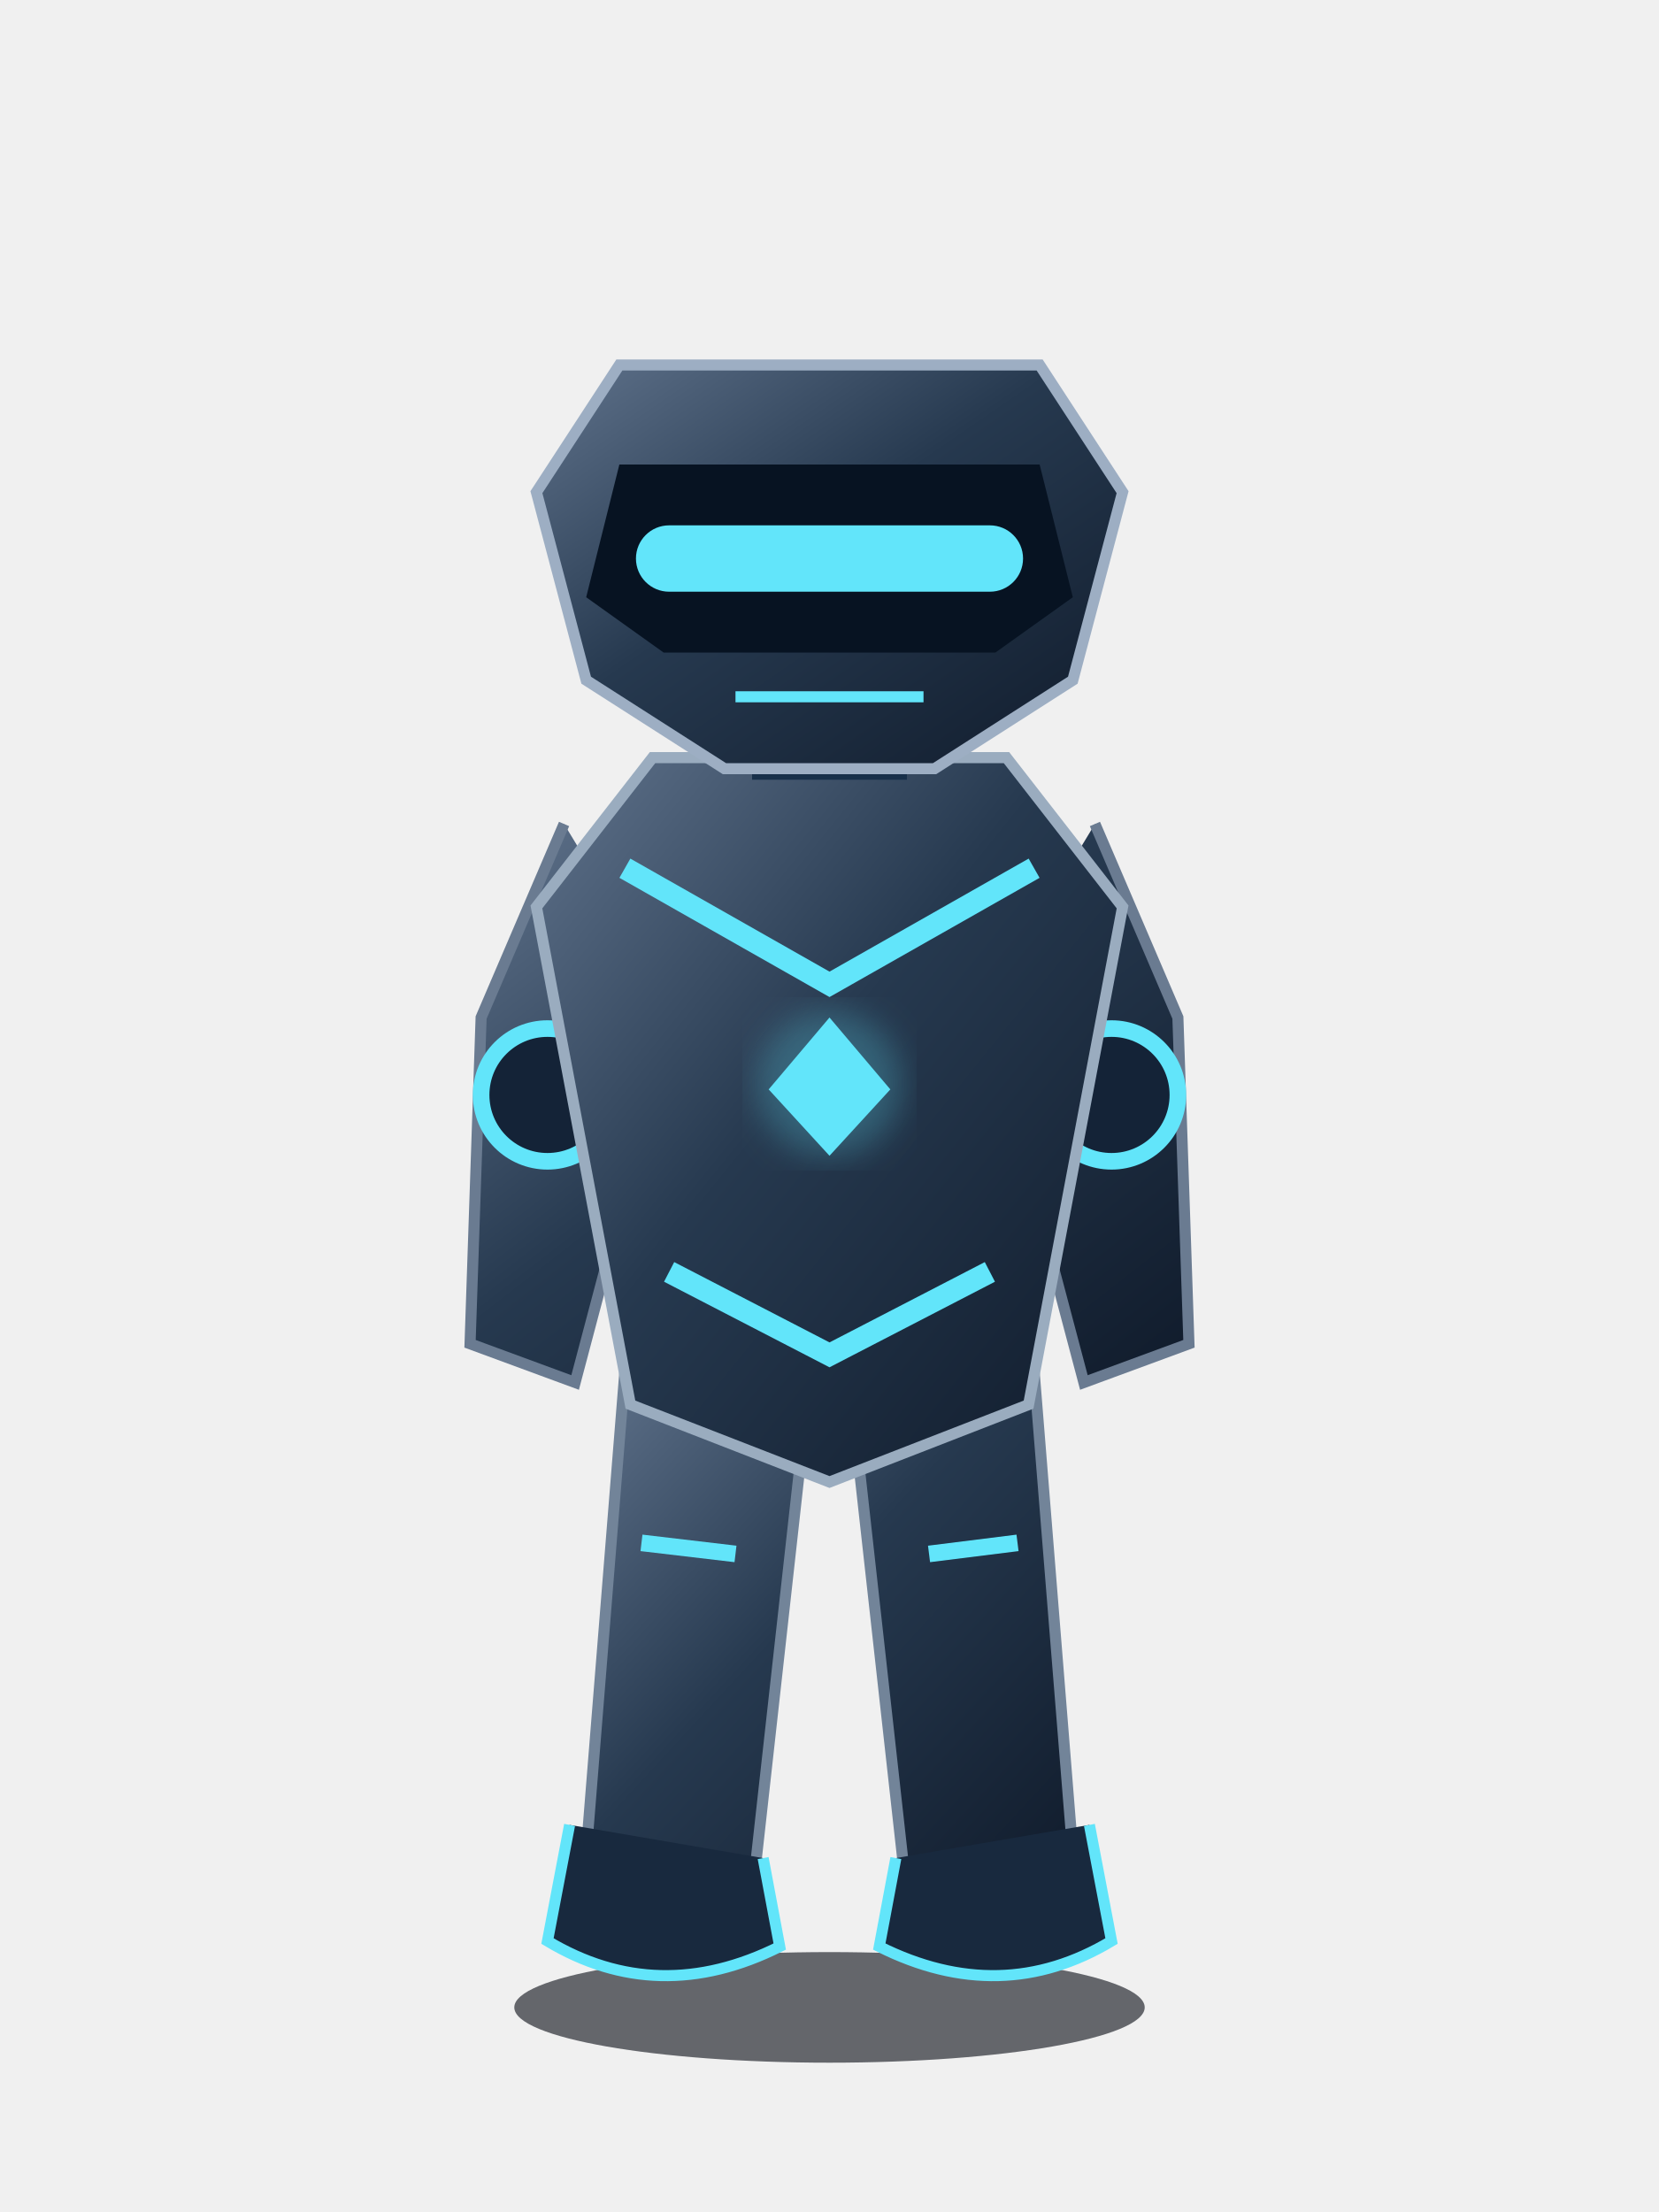
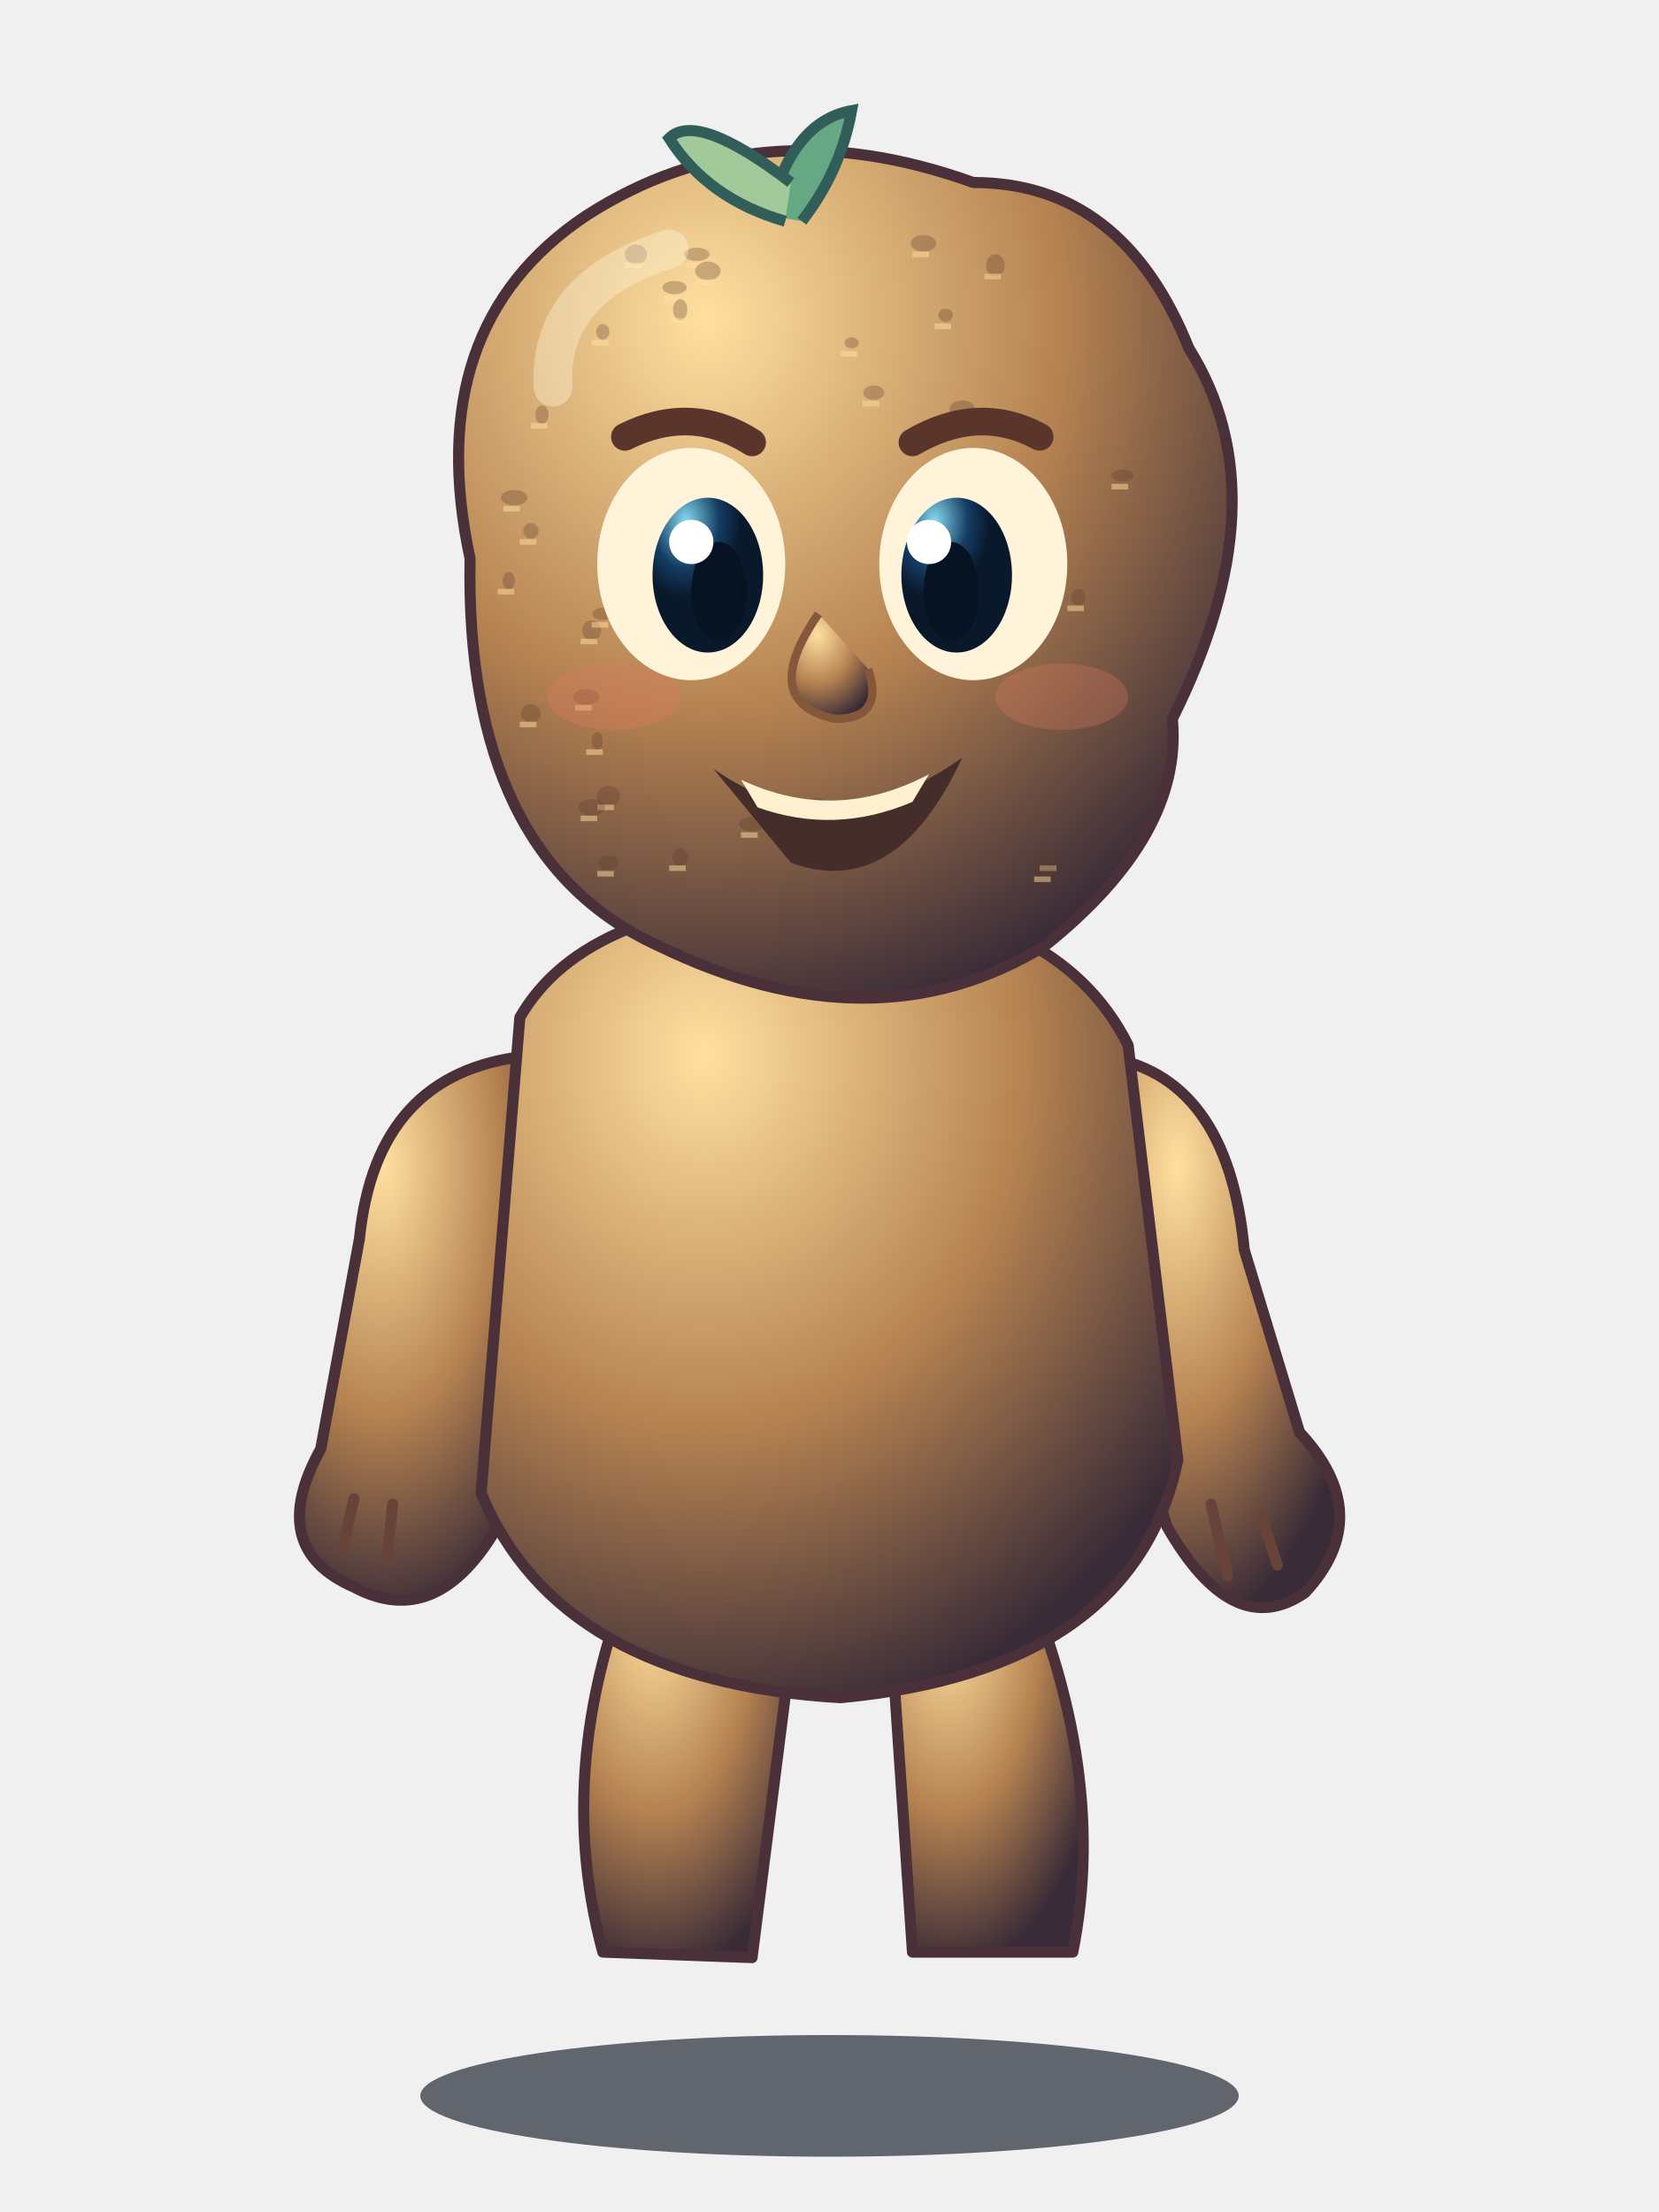
- <svg xmlns="http://www.w3.org/2000/svg" viewBox="0 0 300 400" role="img">
+ <svg xmlns="http://www.w3.org/2000/svg" viewBox="0 0 300 400">
  <defs>
-     <linearGradient id="metal" x2="1" y2="1">
-       <stop stop-color="#60738c" />
-       <stop offset=".45" stop-color="#26394f" />
-       <stop offset="1" stop-color="#101b2b" />
+     <radialGradient id="skin" cx=".32" cy=".2" r=".85">
+       <stop stop-color="#ffe0a0" />
+       <stop offset=".55" stop-color="#b48150" />
+       <stop offset="1" stop-color="#392b37" />
+     </radialGradient>
+     <linearGradient id="cloth" x2=".8" y2="1">
+       <stop stop-color="#3d5b75" />
+       <stop offset=".5" stop-color="#253648" />
+       <stop offset="1" stop-color="#101b2d" />
    </linearGradient>
-     <linearGradient id="accent" x2="1" y2="1">
-       <stop stop-color="#62e5fa" />
-       <stop offset="1" stop-color="#344263" />
+     <linearGradient id="metal" x2=".75" y2="1">
+       <stop stop-color="#dce6e9" />
+       <stop offset=".3" stop-color="#7e98ac" />
+       <stop offset=".48" stop-color="#e1e9eb" />
+       <stop offset=".55" stop-color="#496477" />
+       <stop offset="1" stop-color="#192c40" />
    </linearGradient>
-     <filter id="glow">
-       <feGaussianBlur stdDeviation="3" />
-     </filter>
+     <linearGradient id="trim" x2="1" y2="1">
+       <stop stop-color="#edfcff" />
+       <stop offset=".4" stop-color="#62eafa" />
+       <stop offset="1" stop-color="#287c9f" />
+     </linearGradient>
+     <linearGradient id="leather" x2=".8" y2="1">
+       <stop stop-color="#c59269" />
+       <stop offset=".5" stop-color="#855339" />
+       <stop offset="1" stop-color="#392722" />
+     </linearGradient>
+     <linearGradient id="hair" x2=".3" y2="1">
+       <stop stop-color="#8f5a36" />
+       <stop offset=".6" stop-color="#492b25" />
+       <stop offset="1" stop-color="#241b22" />
+     </linearGradient>
+     <radialGradient id="lens" cx=".3" cy=".15">
+       <stop stop-color="#84d9ef" />
+       <stop offset=".6" stop-color="#153e64" />
+       <stop offset="1" stop-color="#09182b" />
+     </radialGradient>
  </defs>
-   <ellipse cx="150" cy="363" rx="57" ry="10" fill="#060a13" opacity=".6" />
-   <path d="M113 248L106 335L136 343L146 253M154 253L164 343L194 335L187 248" fill="url(#metal)" stroke="#728499" stroke-width="2" />
-   <path d="M103 330L99 351Q119 363 141 352L138 336M162 336L159 352Q181 363 201 351L197 330" fill="#18293e" stroke="#62e5fa" stroke-width="2" />
-   <path d="M102 149L87 184L85 243L104 250L122 182M198 149L213 184L215 243L196 250L178 182" fill="url(#metal)" stroke="#6a7b91" stroke-width="2" />
-   <circle cx="99" cy="198" r="12" fill="#142337" stroke="#62e5fa" stroke-width="3" />
-   <circle cx="201" cy="198" r="12" fill="#142337" stroke="#62e5fa" stroke-width="3" />
-   <path d="M118 137L97 164L114 254L150 268L186 254L203 164L182 137Z" fill="url(#metal)" stroke="#9aacbf" stroke-width="2" />
-   <path d="M113 157L150 178L187 157M121 230L150 245L179 230" fill="none" stroke="#62e5fa" stroke-width="4" />
-   <path d="M136 121L136 141L164 141L164 121" fill="#18304a" />
-   <path d="M112 66L188 66L203 89L194 123L169 139L131 139L106 123L97 89Z" fill="url(#metal)" stroke="#9daec3" stroke-width="2" />
-   <path d="M112 84L188 84L194 108L180 118L120 118L106 108Z" fill="#071322" />
-   <rect x="115" y="95" width="70" height="12" rx="6" fill="#62e5fa" />
-   <path d="M133 126H167" stroke="#62e5fa" stroke-width="2" />
-   <circle cx="150" cy="196" r="13" fill="#62e5fa" opacity=".25" filter="url(#glow)" />
-   <path d="M150 184L161 197L150 209L139 197Z" fill="#62e5fa" />
-   <path d="M116 279L133 281M168 281L184 279" stroke="#62e5fa" stroke-width="3" />
+   <ellipse cx="150" cy="379" rx="74" ry="11" fill="#020916" opacity=".6" />
+   <g stroke="#493039" stroke-width="2" stroke-linejoin="round">
+     <path d="M118 276Q99 316 109 353L136 354L145 283Z" fill="url(#skin)" />
+     <path d="M160 279L165 353L194 353Q201 318 182 278Z" fill="url(#skin)" />
+     <path d="M95 191Q68 194 65 224L58 262Q48 280 64 287Q79 295 90 276L101 235Z" fill="url(#skin)" />
+     <path d="M199 191Q222 194 225 226L235 259Q249 274 236 288Q223 297 211 276L199 236Z" fill="url(#skin)" />
+     <path d="M94 184Q106 163 148 162Q191 163 204 189L213 264Q205 302 152 307Q101 304 87 270Z" fill="url(#skin)" />
+     <path d="M85 101Q76 59 106 39Q137 19 176 33Q203 33 215 63Q232 90 212 130Q214 151 189 171Q158 190 119 171Q84 155 85 101Z" fill="url(#skin)" />
+   </g>
+   <ellipse cx="153" cy="150" rx="1.3" ry="1.8" fill="#59392d" opacity=".3" />
+   <path d="M151 152l3 0" stroke="#ffe0a0" opacity=".5" />
+   <ellipse cx="195" cy="108" rx="1.3" ry="1.5" fill="#59392d" opacity=".3" />
+   <path d="M193 110l3 0" stroke="#ffe0a0" opacity=".5" />
+   <ellipse cx="93" cy="90" rx="2.4" ry="1.4" fill="#59392d" opacity=".3" />
+   <path d="M91 92l3 0" stroke="#ffe0a0" opacity=".5" />
+   <ellipse cx="110" cy="144" rx="2.1" ry="1.9" fill="#59392d" opacity=".3" />
+   <path d="M108 146l3 0" stroke="#ffe0a0" opacity=".5" />
+   <ellipse cx="180" cy="48" rx="1.7" ry="2.0" fill="#59392d" opacity=".3" />
+   <path d="M178 50l3 0" stroke="#ffe0a0" opacity=".5" />
+   <ellipse cx="190" cy="155" rx="1.6" ry="1.4" fill="#59392d" opacity=".3" />
+   <path d="M188 157l3 0" stroke="#ffe0a0" opacity=".5" />
+   <ellipse cx="106" cy="126" rx="2.4" ry="1.4" fill="#59392d" opacity=".3" />
+   <path d="M104 128l3 0" stroke="#ffe0a0" opacity=".5" />
+   <ellipse cx="107" cy="146" rx="2.4" ry="1.5" fill="#59392d" opacity=".3" />
+   <path d="M105 148l3 0" stroke="#ffe0a0" opacity=".5" />
+   <ellipse cx="154" cy="62" rx="1.3" ry="1.0" fill="#59392d" opacity=".3" />
+   <path d="M152 64l3 0" stroke="#ffe0a0" opacity=".5" />
+   <ellipse cx="122" cy="52" rx="2.2" ry="1.2" fill="#59392d" opacity=".3" />
+   <path d="M120 54l3 0" stroke="#ffe0a0" opacity=".5" />
+   <ellipse cx="189" cy="157" rx="1.9" ry="1.7" fill="#59392d" opacity=".3" />
+   <path d="M187 159l3 0" stroke="#ffe0a0" opacity=".5" />
+   <ellipse cx="107" cy="114" rx="1.7" ry="1.8" fill="#59392d" opacity=".3" />
+   <path d="M105 116l3 0" stroke="#ffe0a0" opacity=".5" />
+   <ellipse cx="110" cy="156" rx="1.8" ry="1.3" fill="#59392d" opacity=".3" />
+   <path d="M108 158l3 0" stroke="#ffe0a0" opacity=".5" />
+   <ellipse cx="126" cy="46" rx="2.3" ry="1.2" fill="#59392d" opacity=".3" />
+   <path d="M124 48l3 0" stroke="#ffe0a0" opacity=".5" />
+   <ellipse cx="92" cy="105" rx="1.1" ry="1.6" fill="#59392d" opacity=".3" />
+   <path d="M90 107l3 0" stroke="#ffe0a0" opacity=".5" />
+   <ellipse cx="158" cy="71" rx="1.9" ry="1.3" fill="#59392d" opacity=".3" />
+   <path d="M156 73l3 0" stroke="#ffe0a0" opacity=".5" />
+   <ellipse cx="171" cy="57" rx="1.3" ry="1.2" fill="#59392d" opacity=".3" />
+   <path d="M169 59l3 0" stroke="#ffe0a0" opacity=".5" />
+   <ellipse cx="136" cy="149" rx="2.4" ry="1.3" fill="#59392d" opacity=".3" />
+   <path d="M134 151l3 0" stroke="#ffe0a0" opacity=".5" />
+   <ellipse cx="123" cy="56" rx="1.3" ry="1.9" fill="#59392d" opacity=".3" />
+   <path d="M121 58l3 0" stroke="#ffe0a0" opacity=".5" />
+   <ellipse cx="96" cy="129" rx="1.8" ry="1.7" fill="#59392d" opacity=".3" />
+   <path d="M94 131l3 0" stroke="#ffe0a0" opacity=".5" />
+   <ellipse cx="167" cy="44" rx="2.3" ry="1.5" fill="#59392d" opacity=".3" />
+   <path d="M165 46l3 0" stroke="#ffe0a0" opacity=".5" />
+   <ellipse cx="123" cy="155" rx="1.4" ry="1.6" fill="#59392d" opacity=".3" />
+   <path d="M121 157l3 0" stroke="#ffe0a0" opacity=".5" />
+   <ellipse cx="148" cy="146" rx="1.6" ry="1.7" fill="#59392d" opacity=".3" />
+   <path d="M146 148l3 0" stroke="#ffe0a0" opacity=".5" />
+   <ellipse cx="128" cy="49" rx="2.3" ry="1.7" fill="#59392d" opacity=".3" />
+   <path d="M126 51l3 0" stroke="#ffe0a0" opacity=".5" />
+   <ellipse cx="96" cy="96" rx="1.4" ry="1.4" fill="#59392d" opacity=".3" />
+   <path d="M94 98l3 0" stroke="#ffe0a0" opacity=".5" />
+   <ellipse cx="203" cy="86" rx="2.0" ry="1.1" fill="#59392d" opacity=".3" />
+   <path d="M201 88l3 0" stroke="#ffe0a0" opacity=".5" />
+   <ellipse cx="98" cy="75" rx="1.2" ry="1.7" fill="#59392d" opacity=".3" />
+   <path d="M96 77l3 0" stroke="#ffe0a0" opacity=".5" />
+   <ellipse cx="138" cy="144" rx="1.2" ry="1.4" fill="#59392d" opacity=".3" />
+   <path d="M136 146l3 0" stroke="#ffe0a0" opacity=".5" />
+   <ellipse cx="190" cy="97" rx="1.7" ry="1.9" fill="#59392d" opacity=".3" />
+   <path d="M188 99l3 0" stroke="#ffe0a0" opacity=".5" />
+   <ellipse cx="109" cy="111" rx="1.9" ry="1.1" fill="#59392d" opacity=".3" />
+   <path d="M107 113l3 0" stroke="#ffe0a0" opacity=".5" />
+   <ellipse cx="108" cy="134" rx="1.0" ry="1.6" fill="#59392d" opacity=".3" />
+   <path d="M106 136l3 0" stroke="#ffe0a0" opacity=".5" />
+   <ellipse cx="174" cy="74" rx="2.3" ry="1.6" fill="#59392d" opacity=".3" />
+   <path d="M172 76l3 0" stroke="#ffe0a0" opacity=".5" />
+   <ellipse cx="109" cy="60" rx="1.2" ry="1.4" fill="#59392d" opacity=".3" />
+   <path d="M107 62l3 0" stroke="#ffe0a0" opacity=".5" />
+   <ellipse cx="115" cy="46" rx="2.0" ry="1.8" fill="#59392d" opacity=".3" />
+   <path d="M113 48l3 0" stroke="#ffe0a0" opacity=".5" />
+   <path d="M100 70Q99 52 121 45" stroke="#fff6d9" opacity=".38" stroke-width="7" stroke-linecap="round" fill="none" />
+   <ellipse cx="111" cy="126" rx="12" ry="6" fill="#dc785e" opacity=".35" />
+   <ellipse cx="192" cy="126" rx="12" ry="6" fill="#dc785e" opacity=".3" />
+   <path d="M113 79Q125 73 136 80M165 80Q177 73 188 79" fill="none" stroke="#59352c" stroke-width="5" stroke-linecap="round" />
+   <g>
+     <ellipse cx="125" cy="102" rx="17" ry="21" fill="#fff4d9" />
+     <ellipse cx="176" cy="102" rx="17" ry="21" fill="#fff4d9" />
+     <ellipse cx="128" cy="104" rx="10" ry="14" fill="url(#lens)" />
+     <ellipse cx="173" cy="104" rx="10" ry="14" fill="url(#lens)" />
+     <ellipse cx="130" cy="107" rx="5" ry="9" fill="#071222" />
+     <ellipse cx="172" cy="107" rx="5" ry="9" fill="#071222" />
+     <circle cx="125" cy="98" r="4" fill="white" />
+     <circle cx="168" cy="98" r="4" fill="white" />
+   </g>
+   <path d="M148 111Q137 127 151 130Q160 130 157 121" fill="url(#skin)" stroke="#85573b" stroke-width="1.5" />
+   <path d="M129 139Q150 154 174 137Q162 163 143 156Z" fill="#452d2c" />
+   <path d="M134 141Q151 149 168 140L165 145Q151 151 137 146Z" fill="#fff1cf" />
+   <path d="M64 271l-2 9m9-8-1 10m158-8 3 9m-12-11 3 13" stroke="#68433a" stroke-width="2" stroke-linecap="round" />
+   <path d="M139 39Q143 22 154 20Q152 31 145 40" fill="#66a784" stroke="#315e58" stroke-width="2" />
+   <path d="M143 33Q126 20 121 25Q128 36 142 40" fill="#a1c99a" stroke="#315e58" stroke-width="2" />
</svg>
